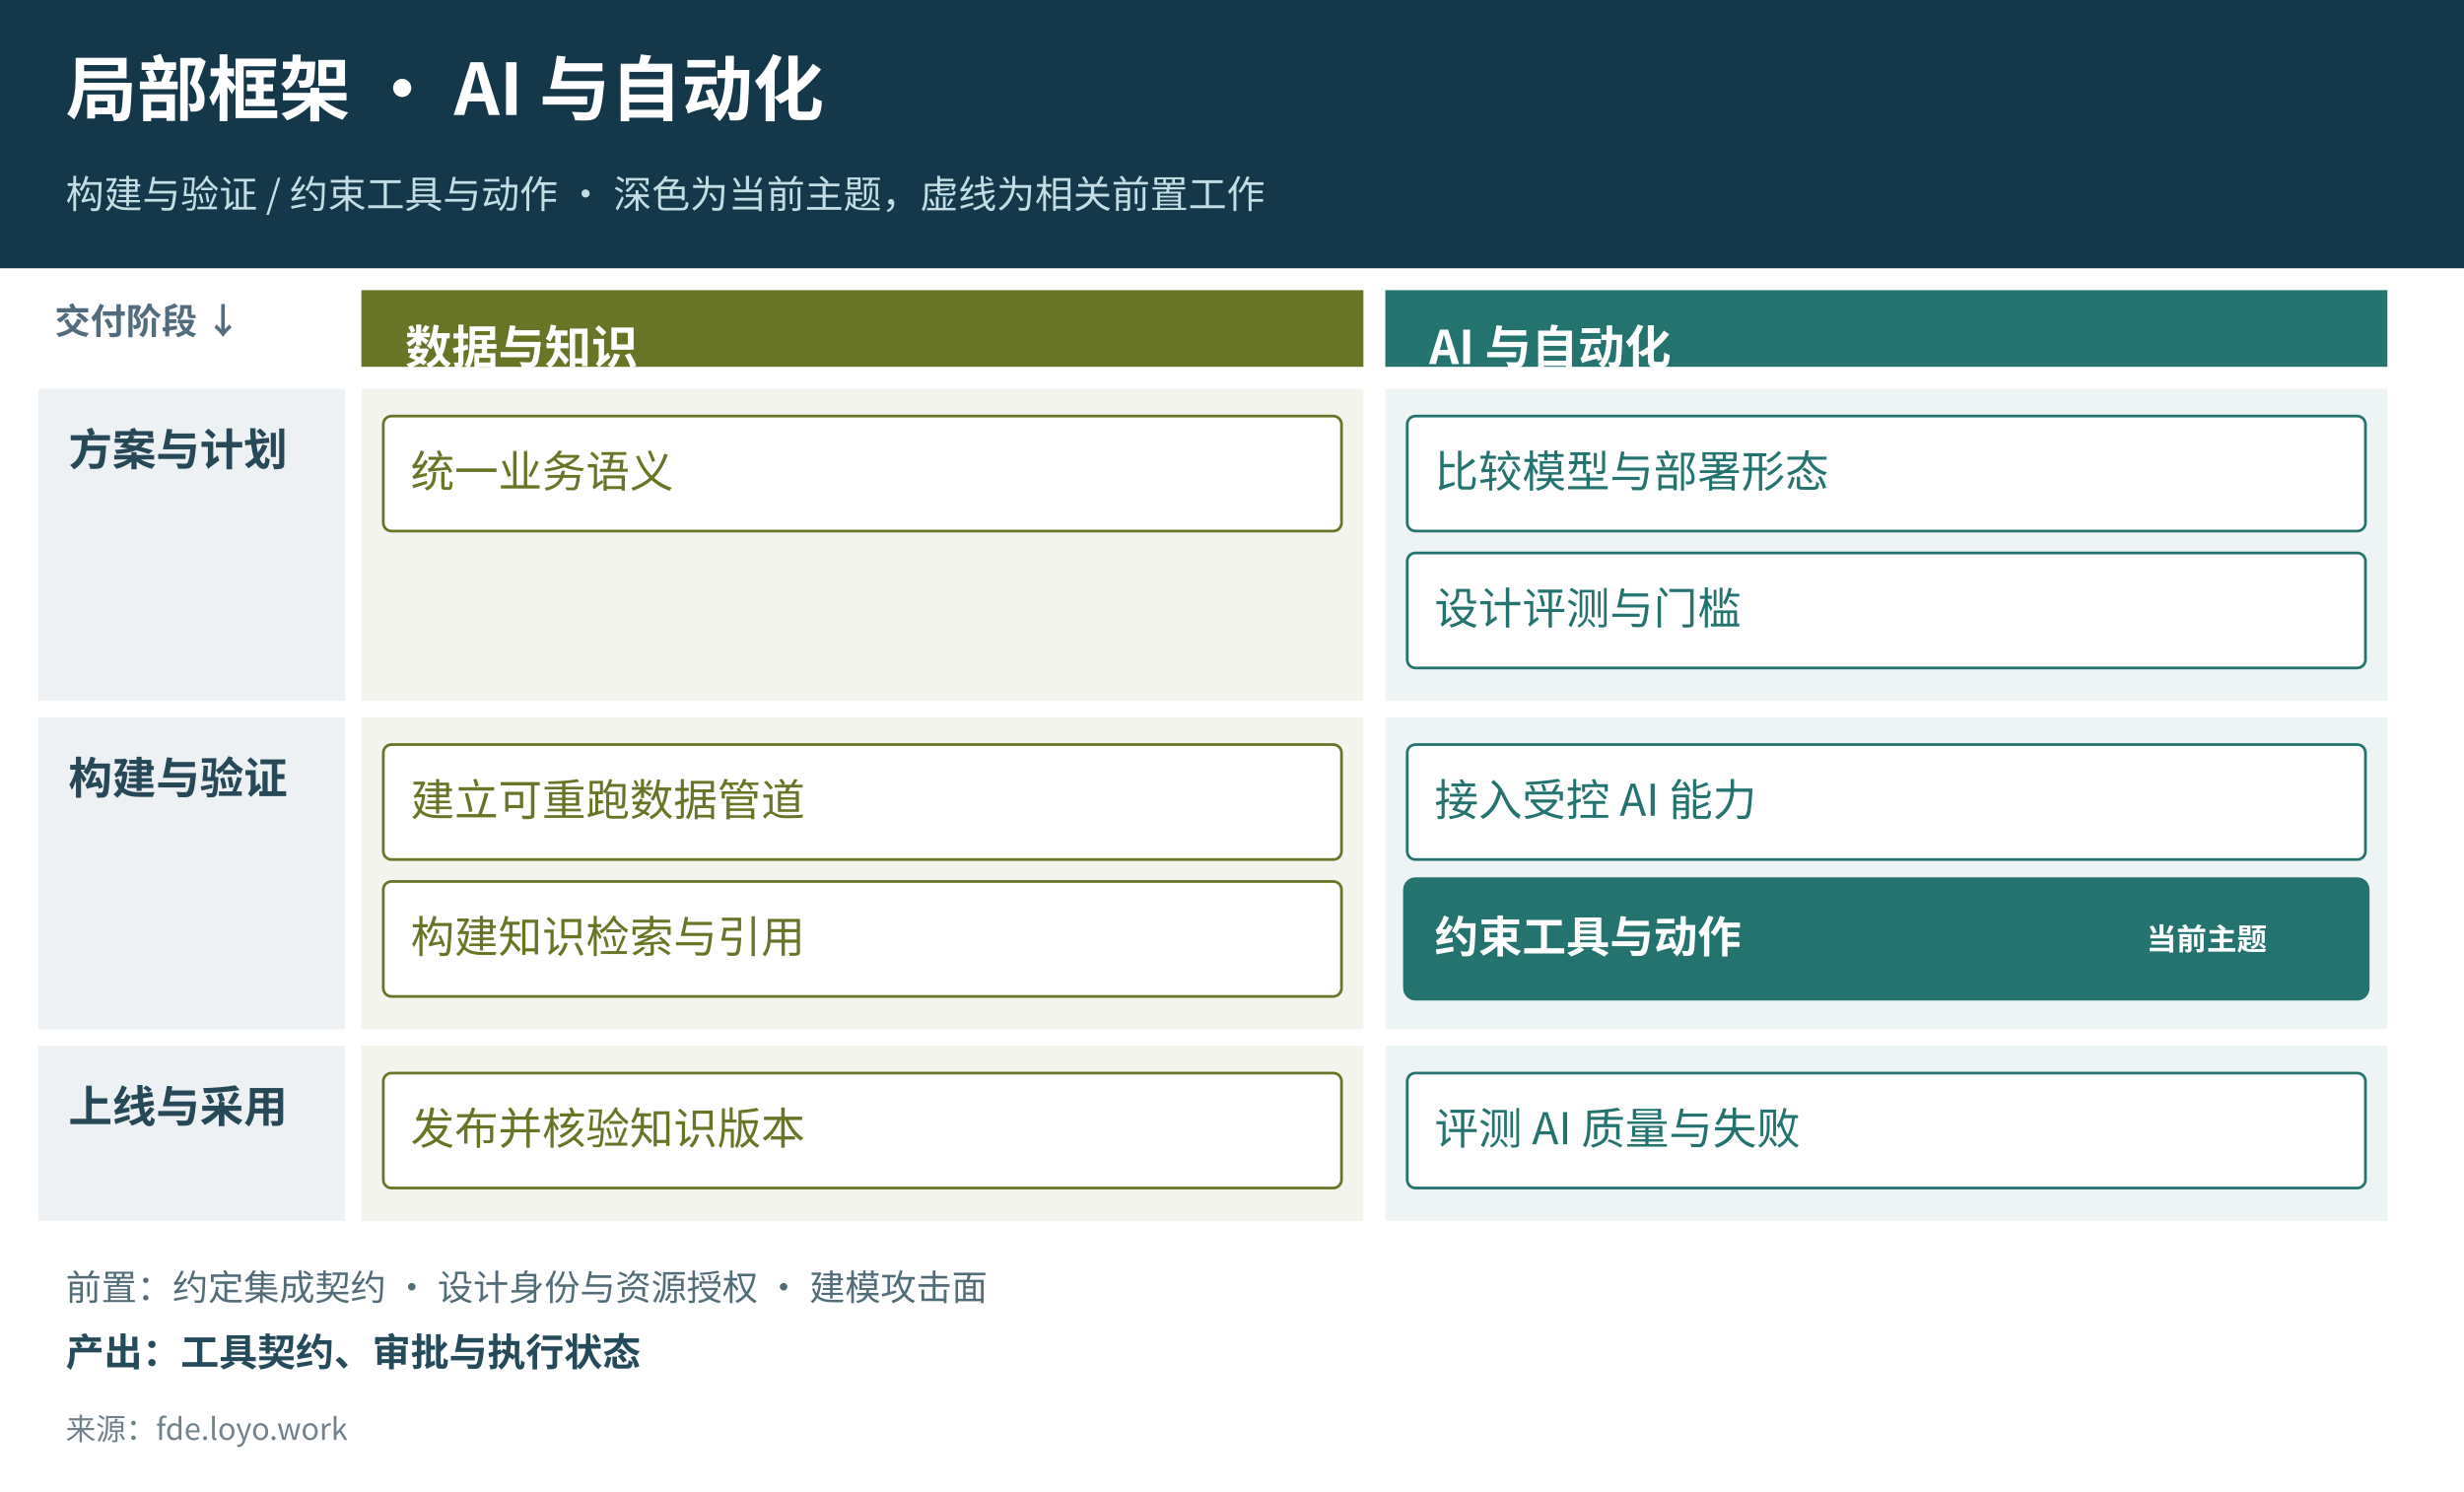
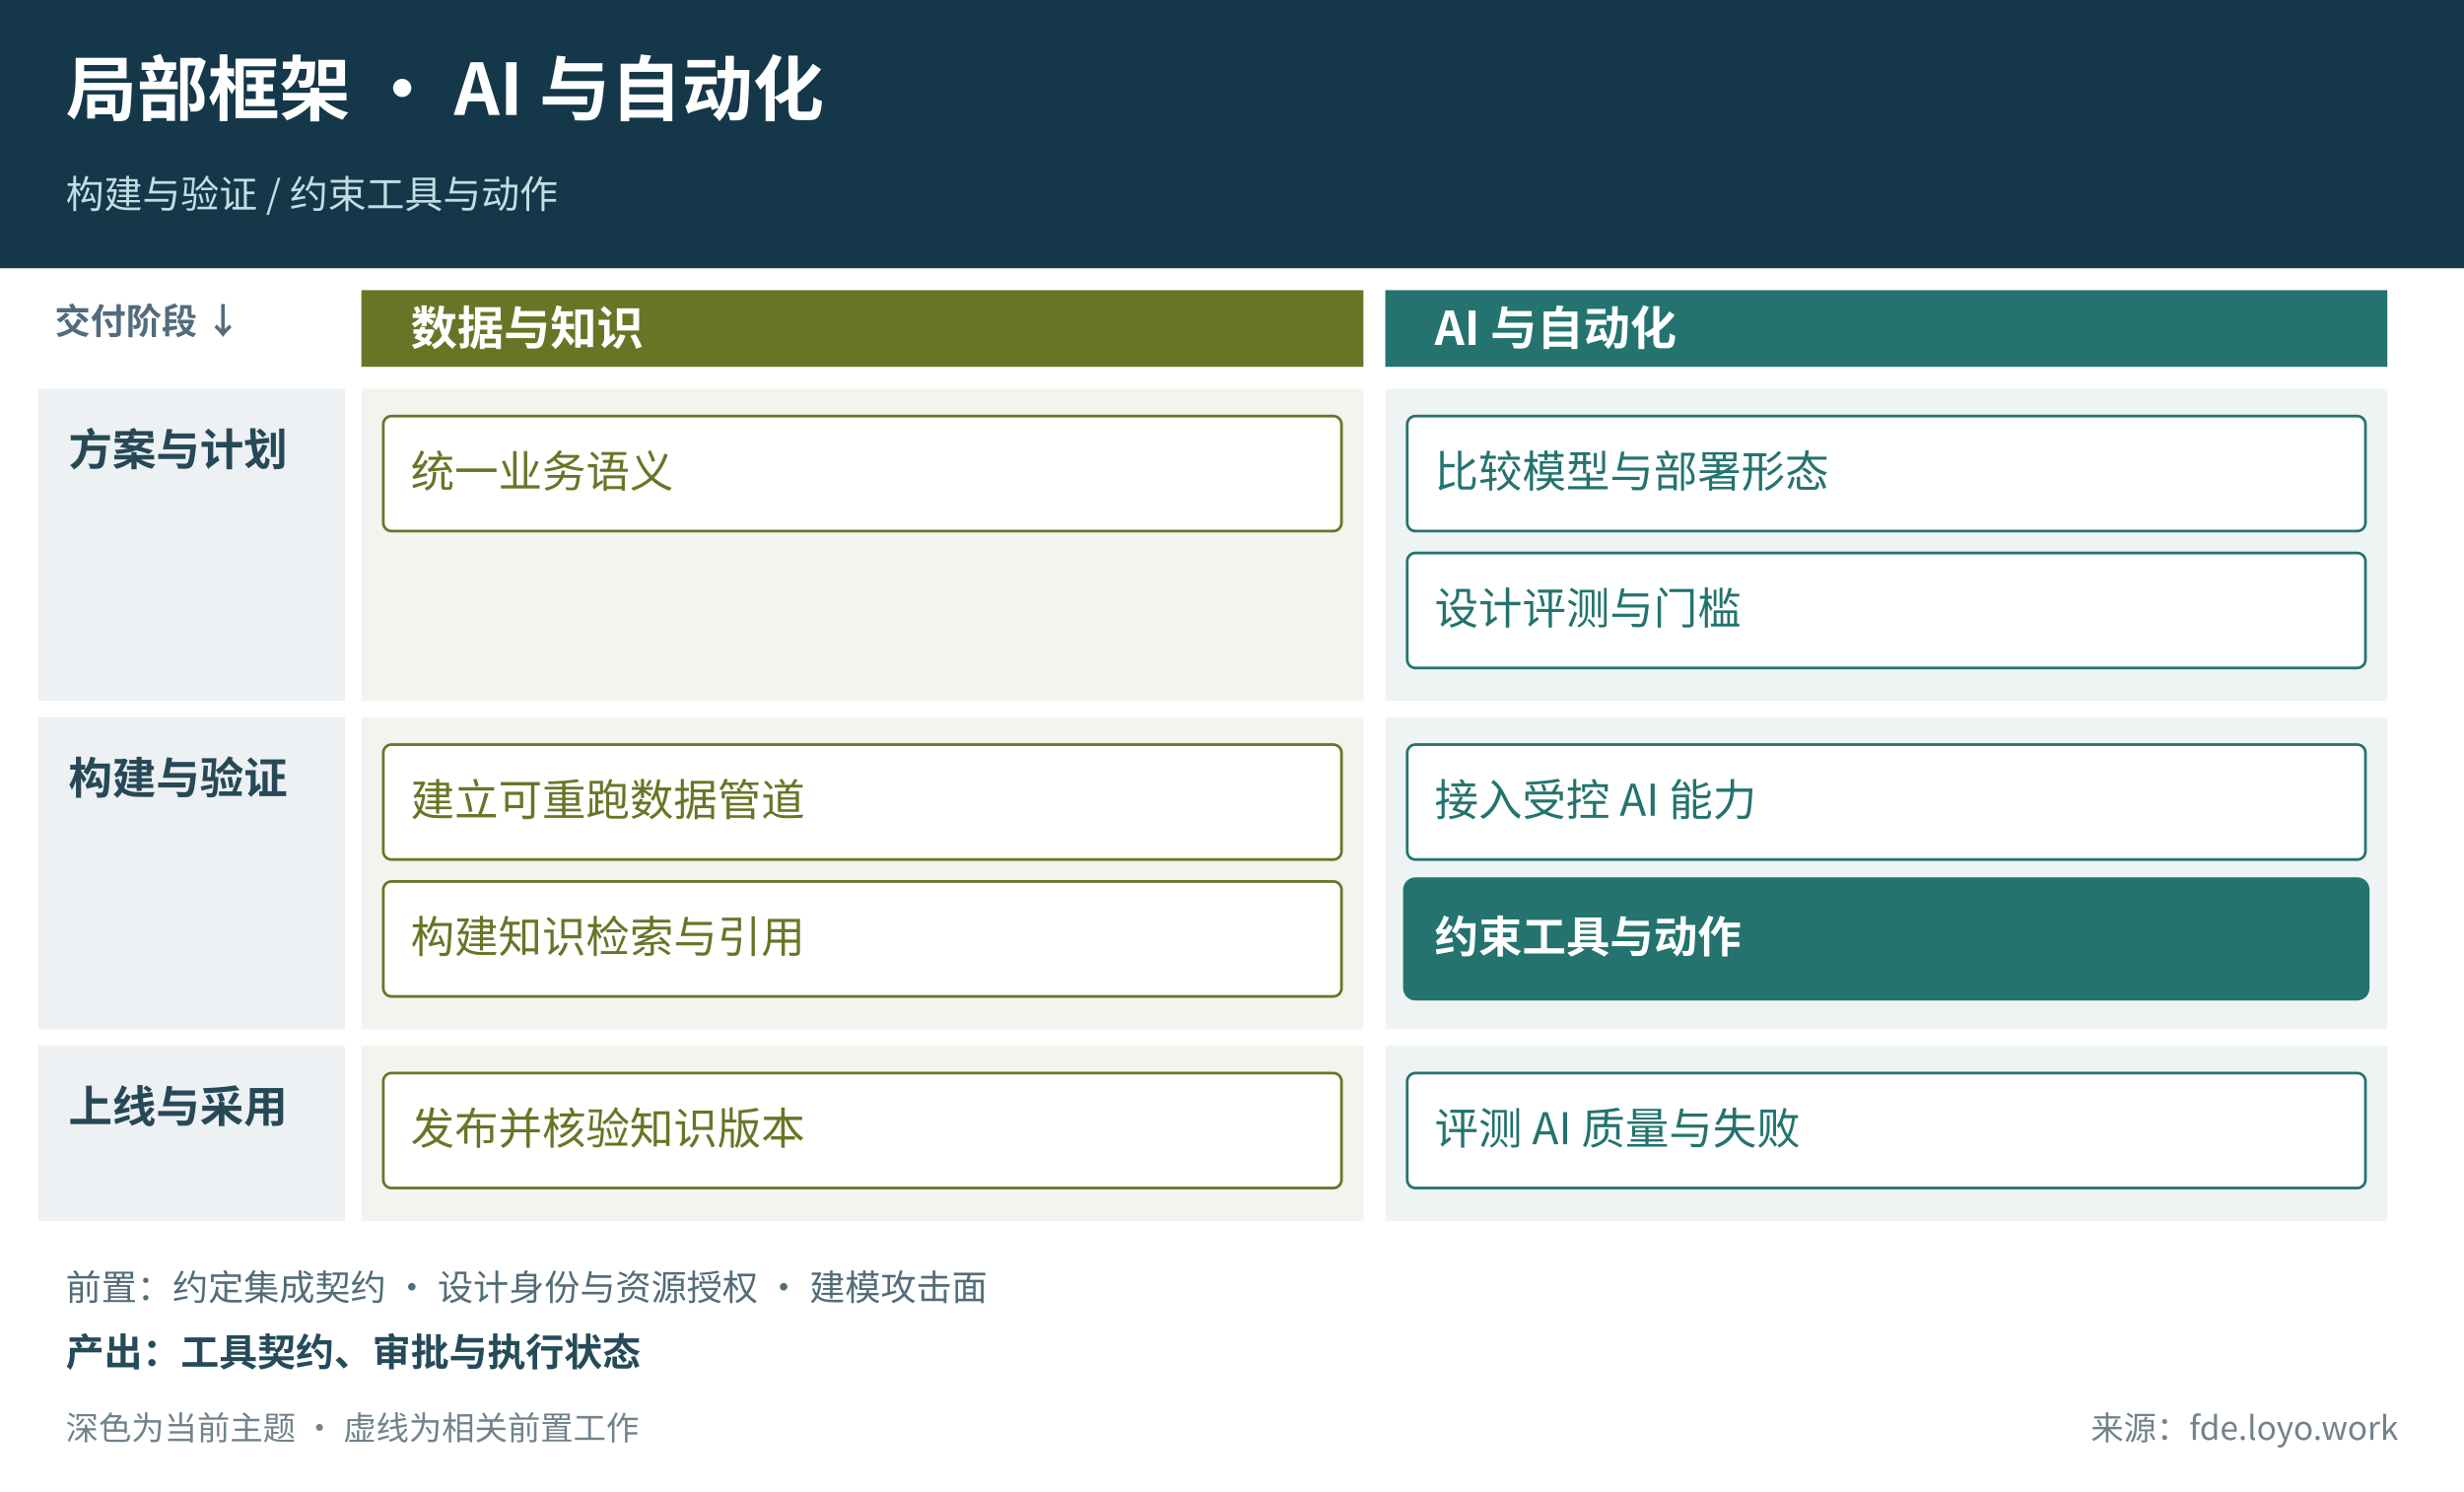
<svg xmlns="http://www.w3.org/2000/svg" viewBox="0 0 900 545" role="img" aria-labelledby="title desc">
  <rect width="900" height="545" fill="#fff" />
  <g font-family="PingFang SC,Microsoft YaHei,Noto Sans CJK SC,sans-serif">
    <rect width="900" height="98" fill="#143849" />
-     <text x="24" y="42" font-size="26" fill="#fff" font-weight="700">局部框架 · AI 与自动化</text>
-     <text x="24" y="76" font-size="14" fill="#c2dde4" font-weight="400">构建与验证 / 约束工具与动作 · 深色为当前主题，虚线为相关前置工作</text>
-     <text x="20" y="122" font-size="13" fill="#526c7d" font-weight="600">交付阶段 ↓</text>
+     <text text-anchor="start" x="24" y="42" font-size="26" fill="#fff" font-weight="700">局部框架 · AI 与自动化</text>
+     <text text-anchor="start" x="24" y="76" font-size="14" fill="#c2dde4" font-weight="400">构建与验证 / 约束工具与动作</text>
+     <text text-anchor="start" x="20" y="122" font-size="13" fill="#526c7d" font-weight="600">交付阶段 ↓</text>
    <rect x="132" y="106" width="366" height="28" fill="#687526" />
-     <text x="148" y="133" font-size="17" fill="white" font-weight="650">数据与知识</text>
+     <text text-anchor="start" x="150" y="126" font-size="17" fill="white" font-weight="650">数据与知识</text>
    <rect x="506" y="106" width="366" height="28" fill="#24736f" />
-     <text x="522" y="133" font-size="17" fill="white" font-weight="650">AI 与自动化</text>
+     <text text-anchor="start" x="524" y="126" font-size="17" fill="white" font-weight="650">AI 与自动化</text>
    <rect x="14" y="142" width="112" height="114" fill="#edf1f4" />
-     <text x="25" y="170" font-size="16" fill="#274856" font-weight="650">方案与计划</text>
+     <text text-anchor="start" x="25" y="170" font-size="16" fill="#274856" font-weight="650">方案与计划</text>
    <rect x="132" y="142" width="366" height="114" fill="#f3f4ee" />
    <a href="/docs/data-architecture/#context-business-model" aria-label="统一业务语义">
      <g data-process="business-model" data-current="false">
        <rect x="140" y="152" width="350" height="42" rx="3" fill="#fff" stroke="#687526" stroke-width="1" />
-         <text x="150" y="178" font-size="16" fill="#687526" font-weight="500">统一业务语义</text>
+         <text text-anchor="start" x="150" y="178" font-size="16" fill="#687526" font-weight="500">统一业务语义</text>
      </g>
    </a>
    <rect x="506" y="142" width="366" height="114" fill="#edf4f3" />
    <a href="/docs/model-selection/#context-model-choice" aria-label="比较模型与部署形态">
      <g data-process="model-choice" data-current="false">
        <rect x="514" y="152" width="350" height="42" rx="3" fill="#fff" stroke="#24736f" stroke-width="1" />
-         <text x="524" y="178" font-size="16" fill="#24736f" font-weight="500">比较模型与部署形态</text>
+         <text text-anchor="start" x="524" y="178" font-size="16" fill="#24736f" font-weight="500">比较模型与部署形态</text>
      </g>
    </a>
    <a href="/docs/ai-evaluation-and-acceptance/#context-eval-plan" aria-label="设计评测与门槛">
      <g data-process="eval-plan" data-current="false">
        <rect x="514" y="202" width="350" height="42" rx="3" fill="#fff" stroke="#24736f" stroke-width="1" />
-         <text x="524" y="228" font-size="16" fill="#24736f" font-weight="500">设计评测与门槛</text>
+         <text text-anchor="start" x="524" y="228" font-size="16" fill="#24736f" font-weight="500">设计评测与门槛</text>
      </g>
    </a>
    <rect x="14" y="262" width="112" height="114" fill="#edf1f4" />
-     <text x="25" y="290" font-size="16" fill="#274856" font-weight="650">构建与验证</text>
+     <text text-anchor="start" x="25" y="290" font-size="16" fill="#274856" font-weight="650">构建与验证</text>
    <rect x="132" y="262" width="366" height="114" fill="#f3f4ee" />
    <a href="/docs/data-pipelines/#context-pipeline" aria-label="建立可重跑数据管道">
      <g data-process="pipeline" data-current="false">
        <rect x="140" y="272" width="350" height="42" rx="3" fill="#fff" stroke="#687526" stroke-width="1" />
-         <text x="150" y="298" font-size="16" fill="#687526" font-weight="500">建立可重跑数据管道</text>
+         <text text-anchor="start" x="150" y="298" font-size="16" fill="#687526" font-weight="500">建立可重跑数据管道</text>
      </g>
    </a>
    <a href="/docs/rag-knowledge-engineering/#context-rag" aria-label="构建知识检索与引用">
      <g data-process="rag" data-current="false">
        <rect x="140" y="322" width="350" height="42" rx="3" fill="#fff" stroke="#687526" stroke-width="1" />
-         <text x="150" y="348" font-size="16" fill="#687526" font-weight="500">构建知识检索与引用</text>
+         <text text-anchor="start" x="150" y="348" font-size="16" fill="#687526" font-weight="500">构建知识检索与引用</text>
      </g>
    </a>
    <rect x="506" y="262" width="366" height="114" fill="#edf4f3" />
    <a href="/docs/ai-delivery/#context-ai-application" aria-label="接入受控 AI 能力">
      <g data-process="ai-application" data-current="false">
        <rect x="514" y="272" width="350" height="42" rx="3" fill="#fff" stroke="#24736f" stroke-width="1" />
-         <text x="524" y="298" font-size="16" fill="#24736f" font-weight="500">接入受控 AI 能力</text>
+         <text text-anchor="start" x="524" y="298" font-size="16" fill="#24736f" font-weight="500">接入受控 AI 能力</text>
      </g>
    </a>
    <a href="/docs/agent-workflows/#context-agent" aria-label="约束工具与动作">
      <g data-process="agent" data-current="true">
        <rect x="514" y="322" width="350" height="42" rx="3" fill="#24736f" stroke="#24736f" stroke-width="3" />
-         <text x="524" y="348" font-size="16" fill="#fff" font-weight="700">约束工具与动作</text>
-         <text x="784" y="347" font-size="11" fill="#fff" font-weight="700">当前主题</text>
+         <text text-anchor="start" x="524" y="348" font-size="16" fill="#fff" font-weight="700">约束工具与动作</text>
      </g>
    </a>
    <rect x="14" y="382" width="112" height="64" fill="#edf1f4" />
-     <text x="25" y="410" font-size="16" fill="#274856" font-weight="650">上线与采用</text>
+     <text text-anchor="start" x="25" y="410" font-size="16" fill="#274856" font-weight="650">上线与采用</text>
    <rect x="132" y="382" width="366" height="64" fill="#f3f4ee" />
    <a href="/docs/rag-knowledge-engineering/#context-index-release" aria-label="发布并核验知识版本">
      <g data-process="index-release" data-current="false">
        <rect x="140" y="392" width="350" height="42" rx="3" fill="#fff" stroke="#687526" stroke-width="1" />
-         <text x="150" y="418" font-size="16" fill="#687526" font-weight="500">发布并核验知识版本</text>
+         <text text-anchor="start" x="150" y="418" font-size="16" fill="#687526" font-weight="500">发布并核验知识版本</text>
      </g>
    </a>
    <rect x="506" y="382" width="366" height="64" fill="#edf4f3" />
    <a href="/docs/ai-evaluation-and-acceptance/#context-ai-acceptance" aria-label="评测 AI 质量与失败">
      <g data-process="ai-acceptance" data-current="false">
        <rect x="514" y="392" width="350" height="42" rx="3" fill="#fff" stroke="#24736f" stroke-width="1" />
-         <text x="524" y="418" font-size="16" fill="#24736f" font-weight="500">评测 AI 质量与失败</text>
+         <text text-anchor="start" x="524" y="418" font-size="16" fill="#24736f" font-weight="500">评测 AI 质量与失败</text>
      </g>
    </a>
-     <text x="24" y="475" font-size="13" fill="#526c78" font-weight="400">前置：约定集成契约 · 设计身份与资源授权 · 建模攻击面</text>
-     <text x="24" y="499" font-size="14" fill="#254b5a" font-weight="650">产出：工具契约、审批与执行状态</text>
-     <text x="24" y="526" font-size="11" fill="#71828b" font-weight="400">来源：fde.loyo.work</text>
+     <text text-anchor="start" x="24" y="475" font-size="13" fill="#526c78" font-weight="400">前置：约定集成契约 · 设计身份与资源授权 · 建模攻击面</text>
+     <text text-anchor="start" x="24" y="499" font-size="14" fill="#254b5a" font-weight="650">产出：工具契约、审批与执行状态</text>
+     <text text-anchor="start" x="24" y="526" font-size="12" fill="#71828b" font-weight="400">深色为当前主题 · 虚线为相关前置工作</text>
+     <text text-anchor="end" x="876" y="526" font-size="12" fill="#71828b" font-weight="400">来源：fde.loyo.work</text>
  </g>
</svg>
